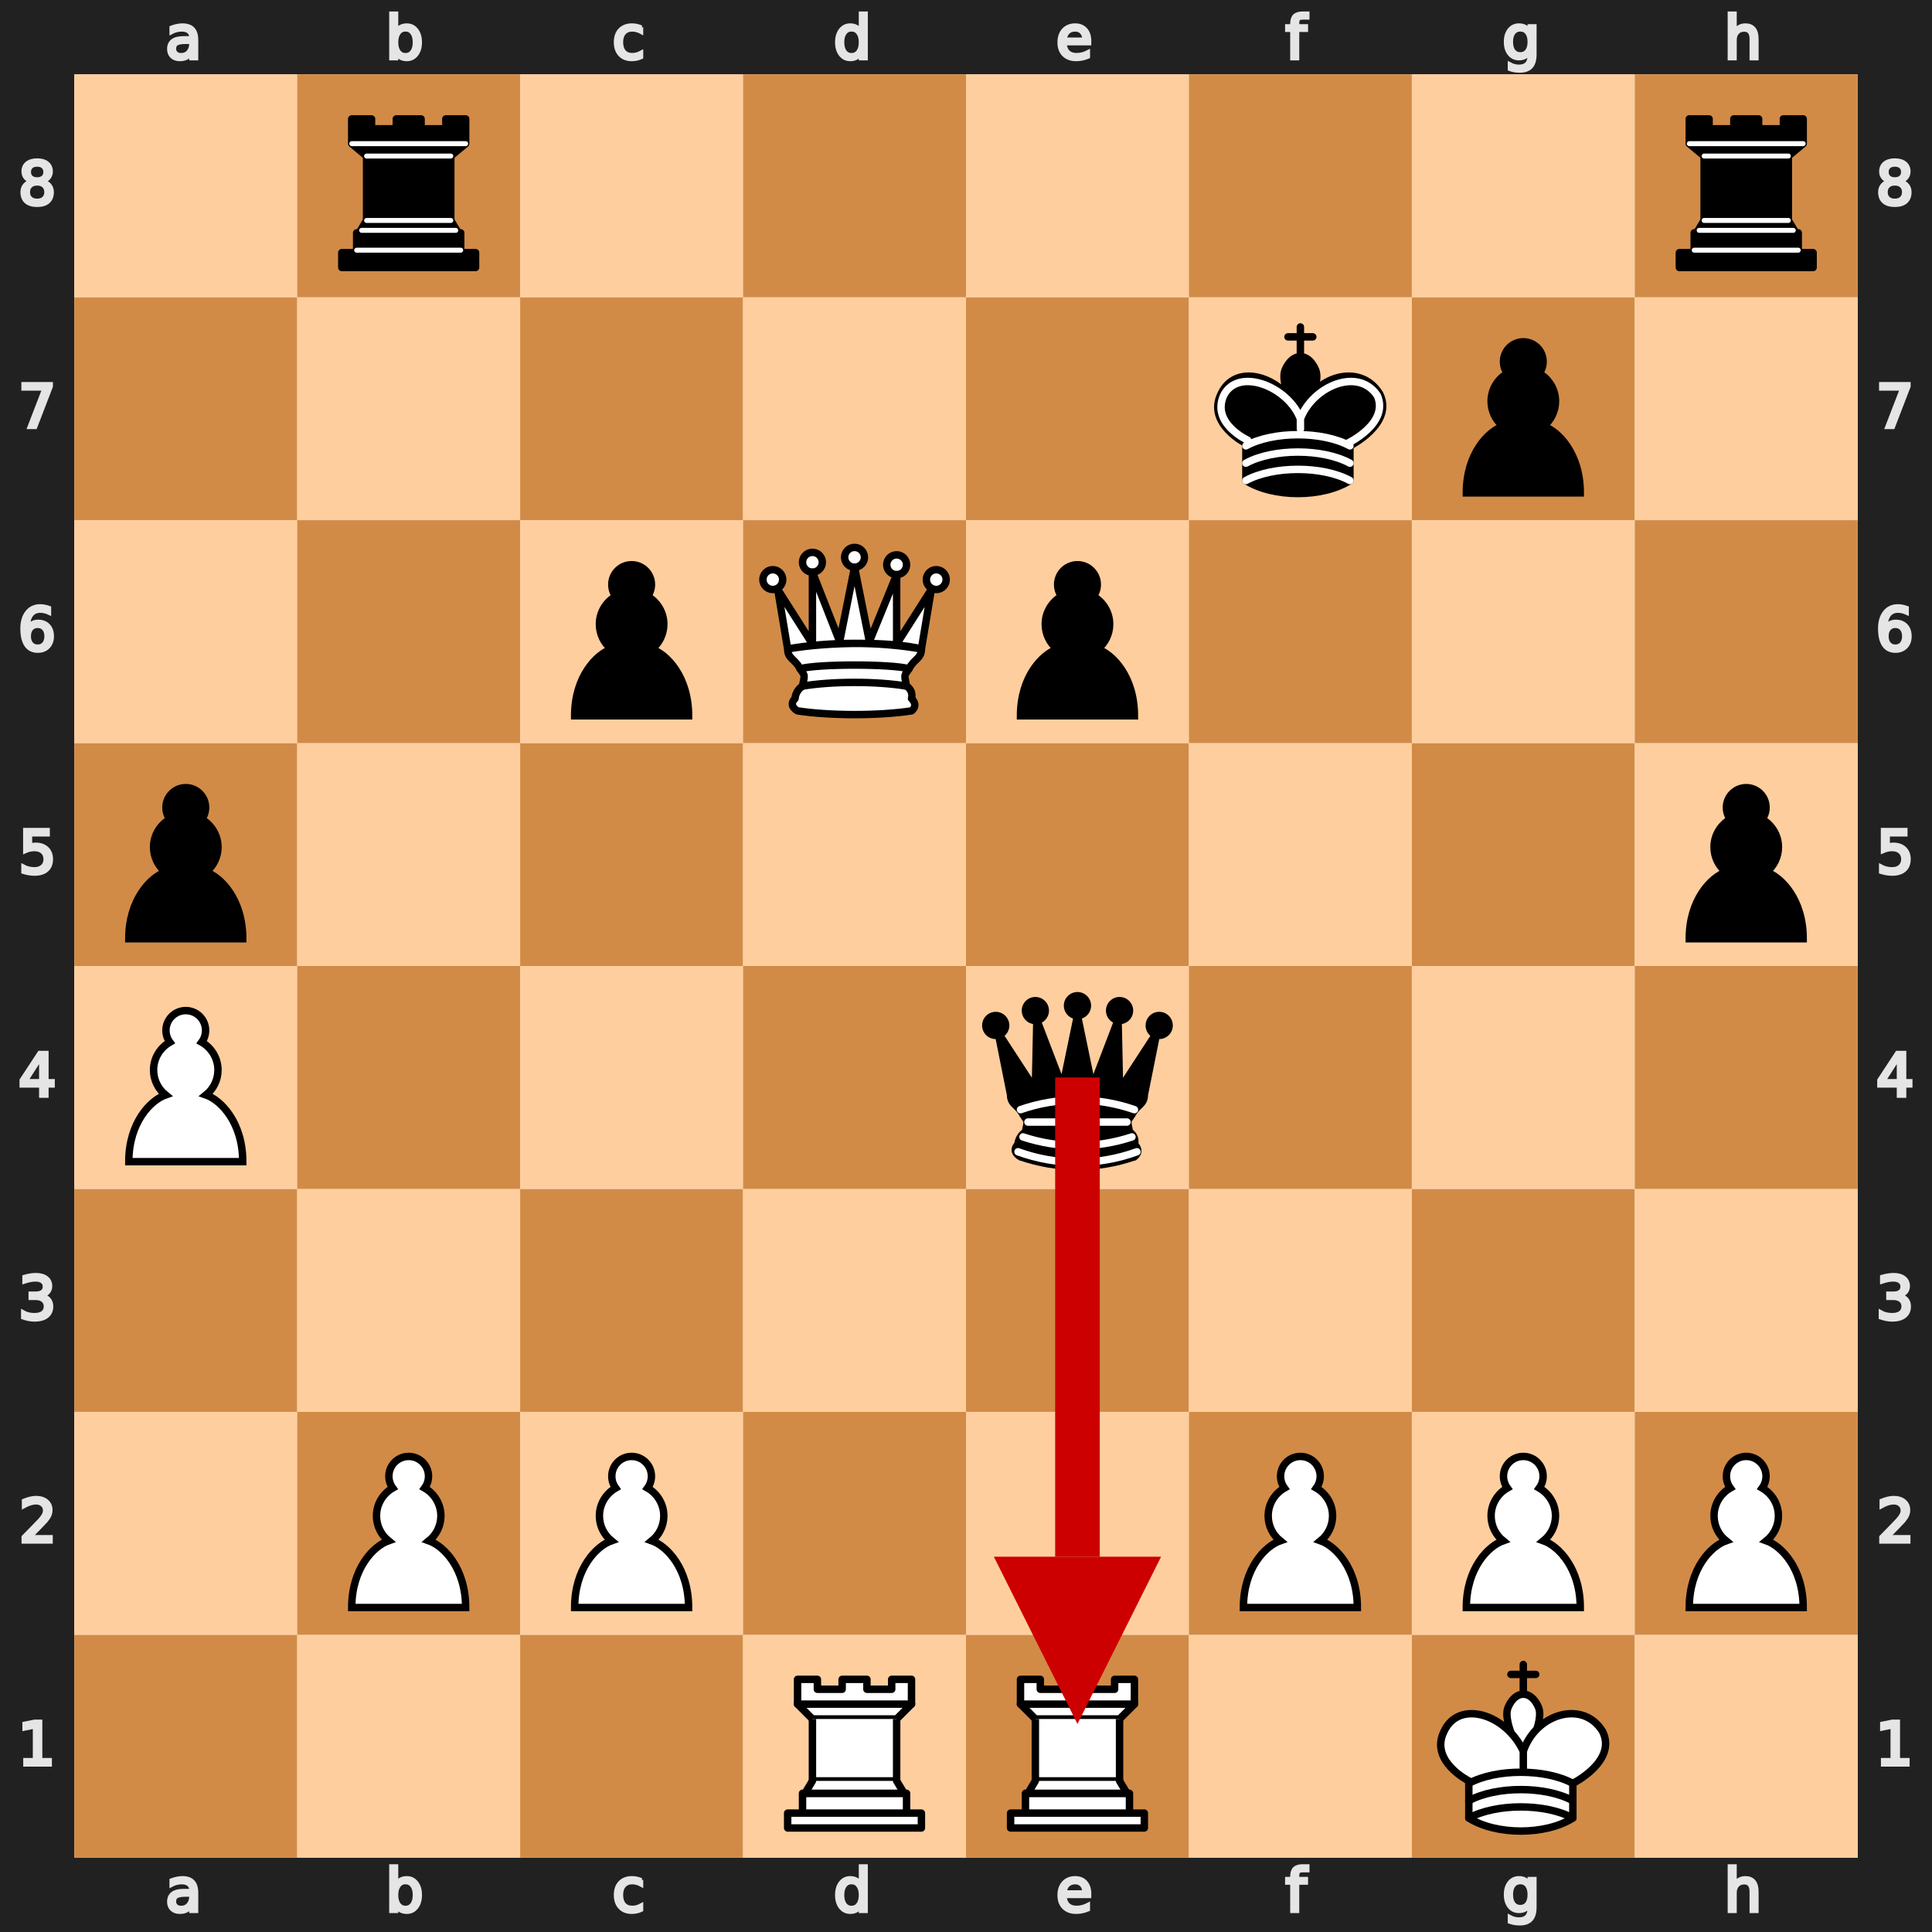
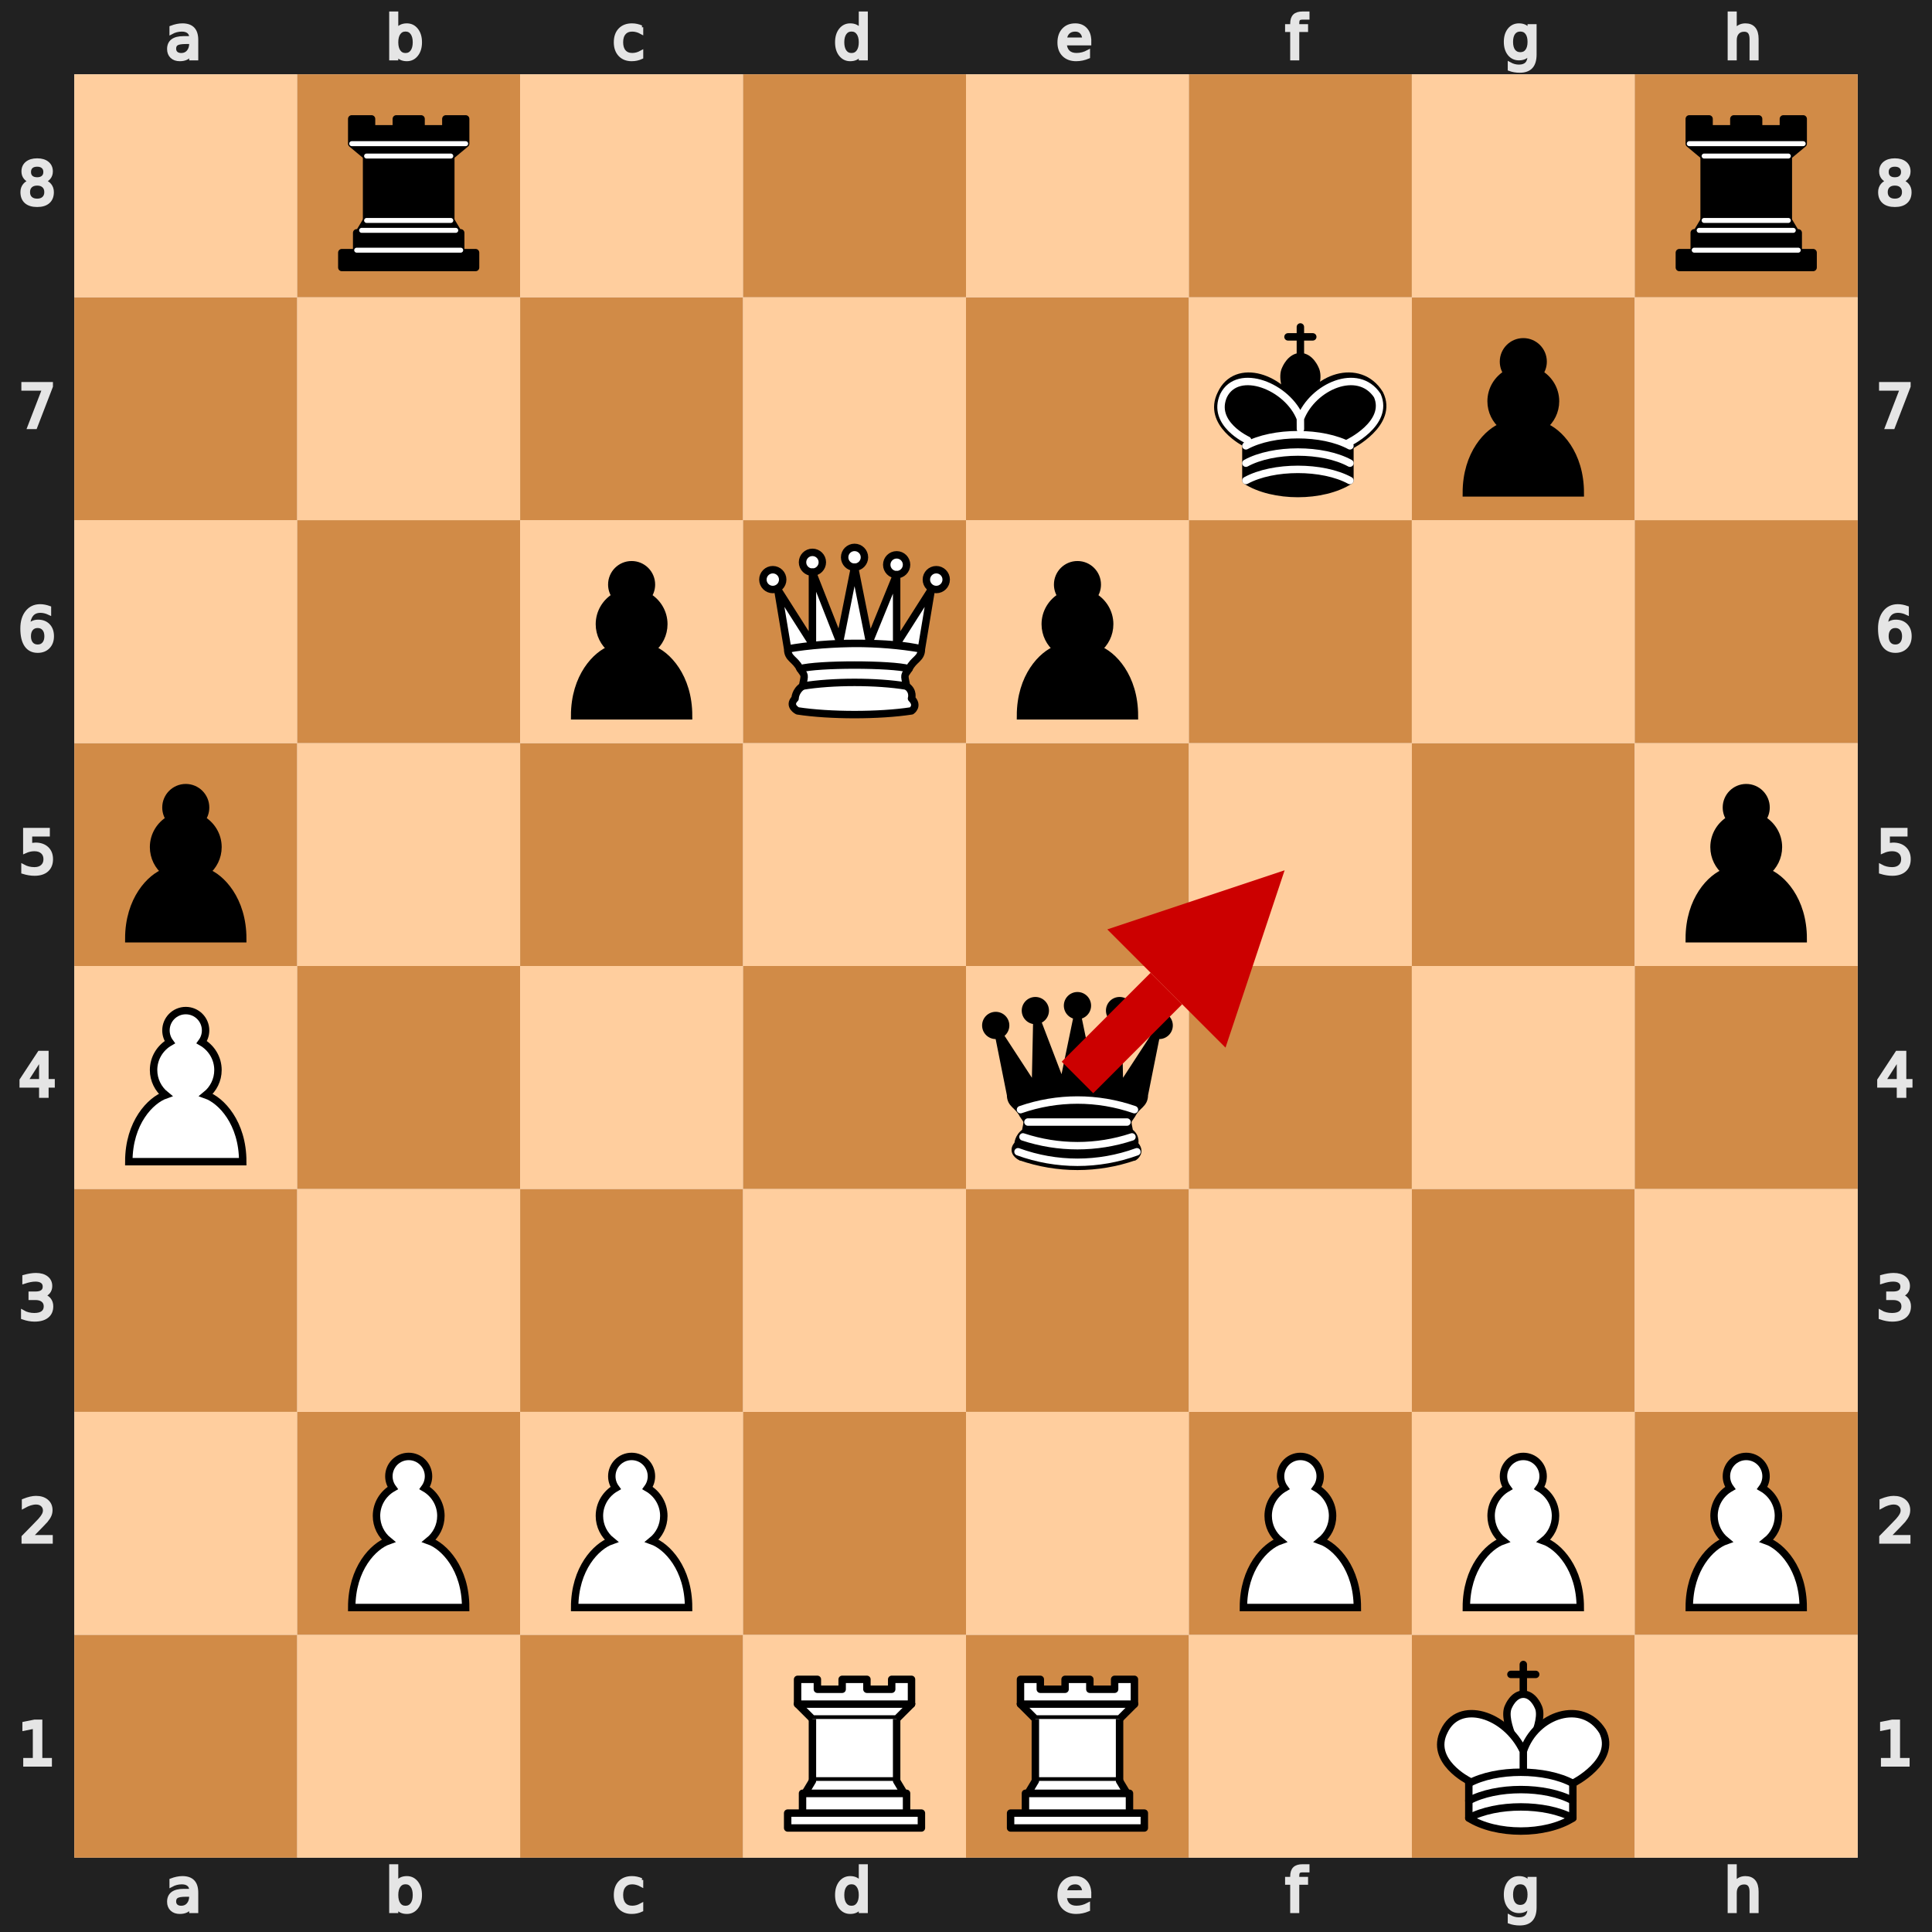
<svg xmlns="http://www.w3.org/2000/svg" xmlns:xlink="http://www.w3.org/1999/xlink" viewBox="0 0 390 390" width="520" height="520">
  <defs>
    <g id="white-pawn" class="white pawn">
      <path d="M22.5 9c-2.21 0-4 1.79-4 4 0 .89.29 1.71.78 2.38C17.33 16.5 16 18.59 16 21c0 2.03.94 3.84 2.41 5.03-3 1.06-7.41 5.55-7.41 13.47h23c0-7.92-4.41-12.41-7.41-13.47 1.47-1.19 2.41-3 2.41-5.03 0-2.41-1.33-4.5-3.28-5.62.49-.67.78-1.49.78-2.38 0-2.21-1.79-4-4-4z" fill="#fff" stroke="#000" stroke-width="1.5" stroke-linecap="round" />
    </g>
    <g id="white-rook" class="white rook" fill="#fff" fill-rule="evenodd" stroke="#000" stroke-width="1.5" stroke-linecap="round" stroke-linejoin="round">
      <path d="M9 39h27v-3H9v3zM12 36v-4h21v4H12zM11 14V9h4v2h5V9h5v2h5V9h4v5" stroke-linecap="butt" />
      <path d="M34 14l-3 3H14l-3-3" />
      <path d="M31 17v12.5H14V17" stroke-linecap="butt" stroke-linejoin="miter" />
      <path d="M31 29.5l1.5 2.5h-20l1.5-2.5" />
      <path d="M11 14h23" fill="none" stroke-linejoin="miter" />
    </g>
    <g id="white-queen" class="white queen" fill="#fff" fill-rule="evenodd" stroke="#000" stroke-width="1.5" stroke-linecap="round" stroke-linejoin="round">
      <path d="M8 12a2 2 0 1 1-4 0 2 2 0 1 1 4 0zM24.5 7.5a2 2 0 1 1-4 0 2 2 0 1 1 4 0zM41 12a2 2 0 1 1-4 0 2 2 0 1 1 4 0zM16 8.5a2 2 0 1 1-4 0 2 2 0 1 1 4 0zM33 9a2 2 0 1 1-4 0 2 2 0 1 1 4 0z" />
      <path d="M9 26c8.5-1.5 21-1.5 27 0l2-12-7 11V11l-5.5 13.5-3-15-3 15-5.5-14V25L7 14l2 12zM9 26c0 2 1.5 2 2.5 4 1 1.5 1 1 .5 3.5-1.5 1-1.5 2.5-1.5 2.5-1.5 1.5.5 2.5.5 2.5 6.5 1 16.5 1 23 0 0 0 1.5-1 0-2.5 0 0 .5-1.5-1-2.5-.5-2.5-.5-2 .5-3.5 1-2 2.5-2 2.5-4-8.5-1.5-18.5-1.5-27 0z" stroke-linecap="butt" />
      <path d="M11.5 30c3.5-1 18.5-1 22 0M12 33.5c6-1 15-1 21 0" fill="none" />
    </g>
    <g id="white-king" class="white king" fill="none" fill-rule="evenodd" stroke="#000" stroke-width="1.5" stroke-linecap="round" stroke-linejoin="round">
      <path d="M22.5 11.63V6M20 8h5" stroke-linejoin="miter" />
      <path d="M22.5 25s4.5-7.5 3-10.5c0 0-1-2.5-3-2.5s-3 2.5-3 2.5c-1.5 3 3 10.5 3 10.5" fill="#fff" stroke-linecap="butt" stroke-linejoin="miter" />
      <path d="M11.5 37c5.5 3.5 15.5 3.5 21 0v-7s9-4.5 6-10.5c-4-6.5-13.5-3.5-16 4V27v-3.5c-3.5-7.5-13-10.5-16-4-3 6 5 10 5 10V37z" fill="#fff" />
      <path d="M11.5 30c5.5-3 15.5-3 21 0m-21 3.5c5.5-3 15.5-3 21 0m-21 3.5c5.5-3 15.5-3 21 0" />
    </g>
    <g id="black-pawn" class="black pawn">
      <path d="M22.5 9c-2.21 0-4 1.79-4 4 0 .89.29 1.71.78 2.38C17.33 16.5 16 18.59 16 21c0 2.03.94 3.84 2.41 5.03-3 1.06-7.41 5.55-7.41 13.47h23c0-7.92-4.41-12.41-7.41-13.47 1.47-1.19 2.41-3 2.41-5.03 0-2.41-1.33-4.5-3.28-5.62.49-.67.78-1.49.78-2.38 0-2.21-1.79-4-4-4z" fill="#000" stroke="#000" stroke-width="1.5" stroke-linecap="round" />
    </g>
    <g id="black-rook" class="black rook" fill="#000" fill-rule="evenodd" stroke="#000" stroke-width="1.5" stroke-linecap="round" stroke-linejoin="round">
      <path d="M9 39h27v-3H9v3zM12.5 32l1.5-2.5h17l1.5 2.5h-20zM12 36v-4h21v4H12z" stroke-linecap="butt" />
      <path d="M14 29.5v-13h17v13H14z" stroke-linecap="butt" stroke-linejoin="miter" />
      <path d="M14 16.5L11 14h23l-3 2.5H14zM11 14V9h4v2h5V9h5v2h5V9h4v5H11z" stroke-linecap="butt" />
      <path d="M12 35.5h21M13 31.5h19M14 29.5h17M14 16.5h17M11 14h23" fill="none" stroke="#fff" stroke-width="1" stroke-linejoin="miter" />
    </g>
    <g id="black-queen" class="black queen" fill="#000" fill-rule="evenodd" stroke="#000" stroke-width="1.5" stroke-linecap="round" stroke-linejoin="round">
      <g fill="#000" stroke="none">
        <circle cx="6" cy="12" r="2.75" />
        <circle cx="14" cy="9" r="2.75" />
        <circle cx="22.5" cy="8" r="2.75" />
        <circle cx="31" cy="9" r="2.75" />
        <circle cx="39" cy="12" r="2.75" />
      </g>
      <path d="M9 26c8.5-1.5 21-1.5 27 0l2.5-12.5L31 25l-.3-14.1-5.2 13.6-3-14.5-3 14.5-5.2-13.6L14 25 6.5 13.5 9 26zM9 26c0 2 1.5 2 2.5 4 1 1.5 1 1 .5 3.5-1.5 1-1.5 2.5-1.5 2.5-1.5 1.5.5 2.5.5 2.5 6.5 1 16.5 1 23 0 0 0 1.5-1 0-2.5 0 0 .5-1.5-1-2.5-.5-2.5-.5-2 .5-3.5 1-2 2.5-2 2.5-4-8.5-1.5-18.5-1.5-27 0z" stroke-linecap="butt" />
      <path d="M11 38.5a35 35 1 0 0 23 0" fill="none" stroke-linecap="butt" />
      <path d="M11 29a35 35 1 0 1 23 0M12.5 31.5h20M11.5 34.5a35 35 1 0 0 22 0M10.5 37.5a35 35 1 0 0 24 0" fill="none" stroke="#fff" />
    </g>
    <g id="black-king" class="black king" fill="none" fill-rule="evenodd" stroke="#000" stroke-width="1.5" stroke-linecap="round" stroke-linejoin="round">
      <path d="M22.5 11.63V6" stroke-linejoin="miter" />
      <path d="M22.5 25s4.5-7.5 3-10.5c0 0-1-2.5-3-2.5s-3 2.5-3 2.5c-1.5 3 3 10.5 3 10.5" fill="#000" stroke-linecap="butt" stroke-linejoin="miter" />
      <path d="M11.5 37c5.5 3.5 15.5 3.5 21 0v-7s9-4.5 6-10.5c-4-6.5-13.5-3.5-16 4V27v-3.5c-3.5-7.5-13-10.5-16-4-3 6 5 10 5 10V37z" fill="#000" />
      <path d="M20 8h5" stroke-linejoin="miter" />
      <path d="M32 29.5s8.5-4 6.03-9.65C34.15 14 25 18 22.5 24.5l.01 2.1-.01-2.1C20 18 9.906 14 6.997 19.85c-2.497 5.65 4.853 9 4.853 9M11.5 30c5.5-3 15.5-3 21 0m-21 3.5c5.5-3 15.5-3 21 0m-21 3.5c5.5-3 15.5-3 21 0" stroke="#fff" />
    </g>
  </defs>
  <rect x="7.5" y="7.5" width="375" height="375" fill="none" stroke="#212121" stroke-width="15" />
  <g transform="translate(20, 1) scale(0.75, 0.75)" fill="#e5e5e5" stroke="#e5e5e5">
    <path d="M23.328 10.016q-1.742 0-2.414.398-.672.398-.672 1.36 0 .765.5 1.218.508.445 1.375.445 1.196 0 1.914-.843.727-.852.727-2.258v-.32zm2.867-.594v4.992h-1.437v-1.328q-.492.797-1.227 1.18-.734.375-1.797.375-1.343 0-2.14-.75-.79-.758-.79-2.024 0-1.476.985-2.226.992-.75 2.953-.75h2.016V8.75q0-.992-.656-1.531-.649-.547-1.829-.547-.75 0-1.46.18-.711.18-1.368.539V6.062q.79-.304 1.532-.453.742-.156 1.445-.156 1.898 0 2.836.984.937.985.937 2.985z" />
  </g>
  <g transform="translate(20, 375) scale(0.75, 0.75)" fill="#e5e5e5" stroke="#e5e5e5">
    <path d="M23.328 10.016q-1.742 0-2.414.398-.672.398-.672 1.36 0 .765.5 1.218.508.445 1.375.445 1.196 0 1.914-.843.727-.852.727-2.258v-.32zm2.867-.594v4.992h-1.437v-1.328q-.492.797-1.227 1.18-.734.375-1.797.375-1.343 0-2.14-.75-.79-.758-.79-2.024 0-1.476.985-2.226.992-.75 2.953-.75h2.016V8.75q0-.992-.656-1.531-.649-.547-1.829-.547-.75 0-1.46.18-.711.18-1.368.539V6.062q.79-.304 1.532-.453.742-.156 1.445-.156 1.898 0 2.836.984.937.985.937 2.985z" />
  </g>
  <g transform="translate(65, 1) scale(0.75, 0.75)" fill="#e5e5e5" stroke="#e5e5e5">
    <path d="M24.922 10.047q0-1.586-.656-2.485-.649-.906-1.79-.906-1.14 0-1.796.906-.649.899-.649 2.485 0 1.586.649 2.492.656.898 1.797.898 1.14 0 1.789-.898.656-.906.656-2.492zm-4.89-3.055q.452-.781 1.14-1.156.695-.383 1.656-.383 1.594 0 2.586 1.266 1 1.265 1 3.328 0 2.062-1 3.328-.992 1.266-2.586 1.266-.96 0-1.656-.375-.688-.383-1.14-1.164v1.312h-1.446V2.258h1.445z" />
  </g>
  <g transform="translate(65, 375) scale(0.75, 0.75)" fill="#e5e5e5" stroke="#e5e5e5">
    <path d="M24.922 10.047q0-1.586-.656-2.485-.649-.906-1.79-.906-1.14 0-1.796.906-.649.899-.649 2.485 0 1.586.649 2.492.656.898 1.797.898 1.14 0 1.789-.898.656-.906.656-2.492zm-4.89-3.055q.452-.781 1.14-1.156.695-.383 1.656-.383 1.594 0 2.586 1.266 1 1.265 1 3.328 0 2.062-1 3.328-.992 1.266-2.586 1.266-.96 0-1.656-.375-.688-.383-1.14-1.164v1.312h-1.446V2.258h1.445z" />
  </g>
  <g transform="translate(110, 1) scale(0.75, 0.75)" fill="#e5e5e5" stroke="#e5e5e5">
    <path d="M25.96 6v1.344q-.608-.336-1.226-.5-.609-.172-1.234-.172-1.398 0-2.172.89-.773.883-.773 2.485 0 1.601.773 2.492.774.883 2.172.883.625 0 1.234-.164.618-.172 1.227-.508v1.328q-.602.281-1.25.422-.64.14-1.367.14-1.977 0-3.14-1.242-1.165-1.242-1.165-3.351 0-2.14 1.172-3.367 1.18-1.227 3.227-1.227.664 0 1.296.14.633.134 1.227.407z" />
  </g>
  <g transform="translate(110, 375) scale(0.75, 0.75)" fill="#e5e5e5" stroke="#e5e5e5">
    <path d="M25.96 6v1.344q-.608-.336-1.226-.5-.609-.172-1.234-.172-1.398 0-2.172.89-.773.883-.773 2.485 0 1.601.773 2.492.774.883 2.172.883.625 0 1.234-.164.618-.172 1.227-.508v1.328q-.602.281-1.25.422-.64.14-1.367.14-1.977 0-3.14-1.242-1.165-1.242-1.165-3.351 0-2.14 1.172-3.367 1.18-1.227 3.227-1.227.664 0 1.296.14.633.134 1.227.407z" />
  </g>
  <g transform="translate(155, 1) scale(0.75, 0.75)" fill="#e5e5e5" stroke="#e5e5e5">
    <path d="M24.973 6.992V2.258h1.437v12.156h-1.437v-1.312q-.453.78-1.149 1.164-.687.375-1.656.375-1.586 0-2.586-1.266-.992-1.266-.992-3.328 0-2.063.992-3.328 1-1.266 2.586-1.266.969 0 1.656.383.696.375 1.149 1.156zm-4.899 3.055q0 1.586.649 2.492.656.898 1.797.898 1.14 0 1.796-.898.657-.906.657-2.492 0-1.586-.657-2.485-.656-.906-1.796-.906-1.141 0-1.797.906-.649.899-.649 2.485z" />
  </g>
  <g transform="translate(155, 375) scale(0.75, 0.75)" fill="#e5e5e5" stroke="#e5e5e5">
    <path d="M24.973 6.992V2.258h1.437v12.156h-1.437v-1.312q-.453.78-1.149 1.164-.687.375-1.656.375-1.586 0-2.586-1.266-.992-1.266-.992-3.328 0-2.063.992-3.328 1-1.266 2.586-1.266.969 0 1.656.383.696.375 1.149 1.156zm-4.899 3.055q0 1.586.649 2.492.656.898 1.797.898 1.14 0 1.796-.898.657-.906.657-2.492 0-1.586-.657-2.485-.656-.906-1.796-.906-1.141 0-1.797.906-.649.899-.649 2.485z" />
  </g>
  <g transform="translate(200, 1) scale(0.75, 0.75)" fill="#e5e5e5" stroke="#e5e5e5">
    <path d="M26.555 9.68v.703h-6.61q.094 1.484.89 2.265.806.774 2.235.774.828 0 1.602-.203.781-.203 1.547-.61v1.36q-.774.328-1.586.5-.813.172-1.649.172-2.093 0-3.32-1.22-1.219-1.218-1.219-3.296 0-2.148 1.157-3.406 1.164-1.266 3.132-1.266 1.766 0 2.79 1.14 1.03 1.134 1.03 3.087zm-1.438-.422q-.015-1.18-.664-1.883-.64-.703-1.703-.703-1.203 0-1.93.68-.718.68-.828 1.914z" />
  </g>
  <g transform="translate(200, 375) scale(0.75, 0.75)" fill="#e5e5e5" stroke="#e5e5e5">
    <path d="M26.555 9.68v.703h-6.61q.094 1.484.89 2.265.806.774 2.235.774.828 0 1.602-.203.781-.203 1.547-.61v1.36q-.774.328-1.586.5-.813.172-1.649.172-2.093 0-3.32-1.22-1.219-1.218-1.219-3.296 0-2.148 1.157-3.406 1.164-1.266 3.132-1.266 1.766 0 2.79 1.14 1.03 1.134 1.03 3.087zm-1.438-.422q-.015-1.18-.664-1.883-.64-.703-1.703-.703-1.203 0-1.93.68-.718.68-.828 1.914z" />
  </g>
  <g transform="translate(245, 1) scale(0.75, 0.75)" fill="#e5e5e5" stroke="#e5e5e5">
    <path d="M25.285 2.258v1.195H23.91q-.773 0-1.078.313-.297.312-.297 1.125v.773h2.367v1.117h-2.367v7.633H21.09V6.781h-1.375V5.664h1.375v-.61q0-1.46.68-2.124.68-.672 2.156-.672z" />
  </g>
  <g transform="translate(245, 375) scale(0.75, 0.75)" fill="#e5e5e5" stroke="#e5e5e5">
    <path d="M25.285 2.258v1.195H23.91q-.773 0-1.078.313-.297.312-.297 1.125v.773h2.367v1.117h-2.367v7.633H21.09V6.781h-1.375V5.664h1.375v-.61q0-1.46.68-2.124.68-.672 2.156-.672z" />
  </g>
  <g transform="translate(290, 1) scale(0.75, 0.75)" fill="#e5e5e5" stroke="#e5e5e5">
    <path d="M24.973 9.937q0-1.562-.649-2.421-.64-.86-1.804-.86-1.157 0-1.805.86-.64.859-.64 2.421 0 1.555.64 2.415.648.859 1.805.859 1.164 0 1.804-.86.649-.859.649-2.414zm1.437 3.391q0 2.234-.992 3.32-.992 1.094-3.04 1.094-.757 0-1.429-.117-.672-.11-1.304-.344v-1.398q.632.344 1.25.508.617.164 1.257.164 1.414 0 2.118-.743.703-.734.703-2.226v-.711q-.446.773-1.141 1.156-.695.383-1.664.383-1.61 0-2.594-1.227-.984-1.226-.984-3.25 0-2.03.984-3.257.985-1.227 2.594-1.227.969 0 1.664.383t1.14 1.156V5.664h1.438z" />
  </g>
  <g transform="translate(290, 375) scale(0.75, 0.75)" fill="#e5e5e5" stroke="#e5e5e5">
    <path d="M24.973 9.937q0-1.562-.649-2.421-.64-.86-1.804-.86-1.157 0-1.805.86-.64.859-.64 2.421 0 1.555.64 2.415.648.859 1.805.859 1.164 0 1.804-.86.649-.859.649-2.414zm1.437 3.391q0 2.234-.992 3.32-.992 1.094-3.04 1.094-.757 0-1.429-.117-.672-.11-1.304-.344v-1.398q.632.344 1.25.508.617.164 1.257.164 1.414 0 2.118-.743.703-.734.703-2.226v-.711q-.446.773-1.141 1.156-.695.383-1.664.383-1.61 0-2.594-1.227-.984-1.226-.984-3.25 0-2.03.984-3.257.985-1.227 2.594-1.227.969 0 1.664.383t1.14 1.156V5.664h1.438z" />
  </g>
  <g transform="translate(335, 1) scale(0.75, 0.75)" fill="#e5e5e5" stroke="#e5e5e5">
    <path d="M26.164 9.133v5.281h-1.437V9.18q0-1.243-.485-1.86-.484-.617-1.453-.617-1.164 0-1.836.742-.672.742-.672 2.024v4.945h-1.445V2.258h1.445v4.765q.516-.789 1.211-1.18.703-.39 1.617-.39 1.508 0 2.282.938.773.93.773 2.742z" />
  </g>
  <g transform="translate(335, 375) scale(0.75, 0.75)" fill="#e5e5e5" stroke="#e5e5e5">
    <path d="M26.164 9.133v5.281h-1.437V9.18q0-1.243-.485-1.86-.484-.617-1.453-.617-1.164 0-1.836.742-.672.742-.672 2.024v4.945h-1.445V2.258h1.445v4.765q.516-.789 1.211-1.18.703-.39 1.617-.39 1.508 0 2.282.938.773.93.773 2.742z" />
  </g>
  <g transform="translate(0, 335) scale(0.75, 0.75)" fill="#e5e5e5" stroke="#e5e5e5">
    <path d="M6.754 26.996h2.578v-8.898l-2.805.562v-1.437l2.79-.563h1.578v10.336h2.578v1.328h-6.72z" />
  </g>
  <g transform="translate(375, 335) scale(0.75, 0.75)" fill="#e5e5e5" stroke="#e5e5e5">
    <path d="M6.754 26.996h2.578v-8.898l-2.805.562v-1.437l2.79-.563h1.578v10.336h2.578v1.328h-6.72z" />
  </g>
  <g transform="translate(0, 290) scale(0.75, 0.75)" fill="#e5e5e5" stroke="#e5e5e5">
    <path d="M8.195 26.996h5.508v1.328H6.297v-1.328q.898-.93 2.445-2.492 1.555-1.57 1.953-2.024.758-.851 1.055-1.437.305-.594.305-1.164 0-.93-.657-1.516-.648-.586-1.695-.586-.742 0-1.57.258-.82.258-1.758.781v-1.593q.953-.383 1.781-.578.828-.196 1.516-.196 1.812 0 2.89.906 1.079.907 1.079 2.422 0 .72-.274 1.368-.265.64-.976 1.515-.196.227-1.243 1.313-1.046 1.078-2.953 3.023z" />
  </g>
  <g transform="translate(375, 290) scale(0.75, 0.75)" fill="#e5e5e5" stroke="#e5e5e5">
    <path d="M8.195 26.996h5.508v1.328H6.297v-1.328q.898-.93 2.445-2.492 1.555-1.57 1.953-2.024.758-.851 1.055-1.437.305-.594.305-1.164 0-.93-.657-1.516-.648-.586-1.695-.586-.742 0-1.57.258-.82.258-1.758.781v-1.593q.953-.383 1.781-.578.828-.196 1.516-.196 1.812 0 2.89.906 1.079.907 1.079 2.422 0 .72-.274 1.368-.265.64-.976 1.515-.196.227-1.243 1.313-1.046 1.078-2.953 3.023z" />
  </g>
  <g transform="translate(0, 245) scale(0.75, 0.75)" fill="#e5e5e5" stroke="#e5e5e5">
    <path d="M11.434 22.035q1.132.242 1.765 1.008.64.766.64 1.89 0 1.727-1.187 2.672-1.187.946-3.375.946-.734 0-1.515-.149-.774-.14-1.602-.43V26.45q.656.383 1.438.578.78.196 1.632.196 1.485 0 2.258-.586.782-.586.782-1.703 0-1.032-.727-1.61-.719-.586-2.008-.586h-1.36v-1.297h1.423q1.164 0 1.78-.46.618-.47.618-1.344 0-.899-.64-1.375-.633-.485-1.82-.485-.65 0-1.391.141-.743.14-1.633.437V16.95q.898-.25 1.68-.375.788-.125 1.484-.125 1.797 0 2.844.82 1.046.813 1.046 2.204 0 .968-.554 1.64-.555.664-1.578.922z" />
  </g>
  <g transform="translate(375, 245) scale(0.75, 0.75)" fill="#e5e5e5" stroke="#e5e5e5">
    <path d="M11.434 22.035q1.132.242 1.765 1.008.64.766.64 1.89 0 1.727-1.187 2.672-1.187.946-3.375.946-.734 0-1.515-.149-.774-.14-1.602-.43V26.45q.656.383 1.438.578.78.196 1.632.196 1.485 0 2.258-.586.782-.586.782-1.703 0-1.032-.727-1.61-.719-.586-2.008-.586h-1.36v-1.297h1.423q1.164 0 1.78-.46.618-.47.618-1.344 0-.899-.64-1.375-.633-.485-1.82-.485-.65 0-1.391.141-.743.14-1.633.437V16.95q.898-.25 1.68-.375.788-.125 1.484-.125 1.797 0 2.844.82 1.046.813 1.046 2.204 0 .968-.554 1.64-.555.664-1.578.922z" />
  </g>
  <g transform="translate(0, 200) scale(0.75, 0.75)" fill="#e5e5e5" stroke="#e5e5e5">
    <path d="M11.016 18.035L7.03 24.262h3.985zm-.414-1.375h1.984v7.602h1.664v1.312h-1.664v2.75h-1.57v-2.75H5.75v-1.523z" />
  </g>
  <g transform="translate(375, 200) scale(0.75, 0.75)" fill="#e5e5e5" stroke="#e5e5e5">
    <path d="M11.016 18.035L7.03 24.262h3.985zm-.414-1.375h1.984v7.602h1.664v1.312h-1.664v2.75h-1.57v-2.75H5.75v-1.523z" />
  </g>
  <g transform="translate(0, 155) scale(0.75, 0.75)" fill="#e5e5e5" stroke="#e5e5e5">
    <path d="M6.719 16.66h6.195v1.328h-4.75v2.86q.344-.118.688-.172.343-.063.687-.063 1.953 0 3.094 1.07 1.14 1.07 1.14 2.899 0 1.883-1.171 2.93-1.172 1.039-3.305 1.039-.735 0-1.5-.125-.758-.125-1.57-.375v-1.586q.703.383 1.453.57.75.188 1.586.188 1.351 0 2.14-.711.79-.711.79-1.93 0-1.219-.79-1.93-.789-.71-2.14-.71-.633 0-1.266.14-.625.14-1.281.438z" />
  </g>
  <g transform="translate(375, 155) scale(0.75, 0.75)" fill="#e5e5e5" stroke="#e5e5e5">
    <path d="M6.719 16.66h6.195v1.328h-4.75v2.86q.344-.118.688-.172.343-.063.687-.063 1.953 0 3.094 1.07 1.14 1.07 1.14 2.899 0 1.883-1.171 2.93-1.172 1.039-3.305 1.039-.735 0-1.5-.125-.758-.125-1.57-.375v-1.586q.703.383 1.453.57.75.188 1.586.188 1.351 0 2.14-.711.79-.711.79-1.93 0-1.219-.79-1.93-.789-.71-2.14-.71-.633 0-1.266.14-.625.14-1.281.438z" />
  </g>
  <g transform="translate(0, 110) scale(0.75, 0.75)" fill="#e5e5e5" stroke="#e5e5e5">
    <path d="M10.137 21.863q-1.063 0-1.688.727-.617.726-.617 1.992 0 1.258.617 1.992.625.727 1.688.727 1.062 0 1.68-.727.624-.734.624-1.992 0-1.266-.625-1.992-.617-.727-1.68-.727zm3.133-4.945v1.437q-.594-.28-1.204-.43-.601-.148-1.195-.148-1.562 0-2.39 1.055-.82 1.055-.938 3.188.46-.68 1.156-1.04.696-.367 1.531-.367 1.758 0 2.774 1.07 1.023 1.063 1.023 2.899 0 1.797-1.062 2.883-1.063 1.086-2.828 1.086-2.024 0-3.094-1.547-1.07-1.555-1.07-4.5 0-2.766 1.312-4.406 1.313-1.649 3.524-1.649.593 0 1.195.117.61.118 1.266.352z" />
  </g>
  <g transform="translate(375, 110) scale(0.75, 0.75)" fill="#e5e5e5" stroke="#e5e5e5">
    <path d="M10.137 21.863q-1.063 0-1.688.727-.617.726-.617 1.992 0 1.258.617 1.992.625.727 1.688.727 1.062 0 1.68-.727.624-.734.624-1.992 0-1.266-.625-1.992-.617-.727-1.68-.727zm3.133-4.945v1.437q-.594-.28-1.204-.43-.601-.148-1.195-.148-1.562 0-2.39 1.055-.82 1.055-.938 3.188.46-.68 1.156-1.04.696-.367 1.531-.367 1.758 0 2.774 1.07 1.023 1.063 1.023 2.899 0 1.797-1.062 2.883-1.063 1.086-2.828 1.086-2.024 0-3.094-1.547-1.07-1.555-1.07-4.5 0-2.766 1.312-4.406 1.313-1.649 3.524-1.649.593 0 1.195.117.61.118 1.266.352z" />
  </g>
  <g transform="translate(0, 65) scale(0.75, 0.75)" fill="#e5e5e5" stroke="#e5e5e5">
    <path d="M6.25 16.66h7.5v.672L9.516 28.324H7.867l3.985-10.336H6.25z" />
  </g>
  <g transform="translate(375, 65) scale(0.75, 0.75)" fill="#e5e5e5" stroke="#e5e5e5">
    <path d="M6.25 16.66h7.5v.672L9.516 28.324H7.867l3.985-10.336H6.25z" />
  </g>
  <g transform="translate(0, 20) scale(0.75, 0.75)" fill="#e5e5e5" stroke="#e5e5e5">
    <path d="M10 22.785q-1.125 0-1.773.602-.641.601-.641 1.656t.64 1.656q.649.602 1.774.602t1.773-.602q.649-.61.649-1.656 0-1.055-.649-1.656-.64-.602-1.773-.602zm-1.578-.672q-1.016-.25-1.586-.945-.563-.695-.563-1.695 0-1.399.993-2.211 1-.813 2.734-.813 1.742 0 2.734.813.993.812.993 2.21 0 1-.57 1.696-.563.695-1.571.945 1.14.266 1.773 1.04.641.773.641 1.89 0 1.695-1.04 2.602-1.03.906-2.96.906t-2.969-.906Q6 26.738 6 25.043q0-1.117.64-1.89.641-.774 1.782-1.04zm-.578-2.492q0 .906.562 1.414.57.508 1.594.508 1.016 0 1.586-.508.578-.508.578-1.414 0-.906-.578-1.414-.57-.508-1.586-.508-1.023 0-1.594.508-.562.508-.562 1.414z" />
  </g>
  <g transform="translate(375, 20) scale(0.75, 0.75)" fill="#e5e5e5" stroke="#e5e5e5">
    <path d="M10 22.785q-1.125 0-1.773.602-.641.601-.641 1.656t.64 1.656q.649.602 1.774.602t1.773-.602q.649-.61.649-1.656 0-1.055-.649-1.656-.64-.602-1.773-.602zm-1.578-.672q-1.016-.25-1.586-.945-.563-.695-.563-1.695 0-1.399.993-2.211 1-.813 2.734-.813 1.742 0 2.734.813.993.812.993 2.21 0 1-.57 1.696-.563.695-1.571.945 1.14.266 1.773 1.04.641.773.641 1.89 0 1.695-1.04 2.602-1.03.906-2.96.906t-2.969-.906Q6 26.738 6 25.043q0-1.117.64-1.89.641-.774 1.782-1.04zm-.578-2.492q0 .906.562 1.414.57.508 1.594.508 1.016 0 1.586-.508.578-.508.578-1.414 0-.906-.578-1.414-.57-.508-1.586-.508-1.023 0-1.594.508-.562.508-.562 1.414z" />
  </g>
  <rect x="15" y="330" width="45" height="45" class="square dark a1" stroke="none" fill="#d18b47" />
  <rect x="60" y="330" width="45" height="45" class="square light b1" stroke="none" fill="#ffce9e" />
  <rect x="105" y="330" width="45" height="45" class="square dark c1" stroke="none" fill="#d18b47" />
  <rect x="150" y="330" width="45" height="45" class="square light d1" stroke="none" fill="#ffce9e" />
  <rect x="195" y="330" width="45" height="45" class="square dark e1" stroke="none" fill="#d18b47" />
  <rect x="240" y="330" width="45" height="45" class="square light f1" stroke="none" fill="#ffce9e" />
  <rect x="285" y="330" width="45" height="45" class="square dark g1" stroke="none" fill="#d18b47" />
  <rect x="330" y="330" width="45" height="45" class="square light h1" stroke="none" fill="#ffce9e" />
  <rect x="15" y="285" width="45" height="45" class="square light a2" stroke="none" fill="#ffce9e" />
  <rect x="60" y="285" width="45" height="45" class="square dark b2" stroke="none" fill="#d18b47" />
  <rect x="105" y="285" width="45" height="45" class="square light c2" stroke="none" fill="#ffce9e" />
  <rect x="150" y="285" width="45" height="45" class="square dark d2" stroke="none" fill="#d18b47" />
  <rect x="195" y="285" width="45" height="45" class="square light e2" stroke="none" fill="#ffce9e" />
  <rect x="240" y="285" width="45" height="45" class="square dark f2" stroke="none" fill="#d18b47" />
  <rect x="285" y="285" width="45" height="45" class="square light g2" stroke="none" fill="#ffce9e" />
  <rect x="330" y="285" width="45" height="45" class="square dark h2" stroke="none" fill="#d18b47" />
  <rect x="15" y="240" width="45" height="45" class="square dark a3" stroke="none" fill="#d18b47" />
  <rect x="60" y="240" width="45" height="45" class="square light b3" stroke="none" fill="#ffce9e" />
  <rect x="105" y="240" width="45" height="45" class="square dark c3" stroke="none" fill="#d18b47" />
  <rect x="150" y="240" width="45" height="45" class="square light d3" stroke="none" fill="#ffce9e" />
  <rect x="195" y="240" width="45" height="45" class="square dark e3" stroke="none" fill="#d18b47" />
  <rect x="240" y="240" width="45" height="45" class="square light f3" stroke="none" fill="#ffce9e" />
  <rect x="285" y="240" width="45" height="45" class="square dark g3" stroke="none" fill="#d18b47" />
  <rect x="330" y="240" width="45" height="45" class="square light h3" stroke="none" fill="#ffce9e" />
  <rect x="15" y="195" width="45" height="45" class="square light a4" stroke="none" fill="#ffce9e" />
  <rect x="60" y="195" width="45" height="45" class="square dark b4" stroke="none" fill="#d18b47" />
  <rect x="105" y="195" width="45" height="45" class="square light c4" stroke="none" fill="#ffce9e" />
  <rect x="150" y="195" width="45" height="45" class="square dark d4" stroke="none" fill="#d18b47" />
  <rect x="195" y="195" width="45" height="45" class="square light e4" stroke="none" fill="#ffce9e" />
  <rect x="240" y="195" width="45" height="45" class="square dark f4" stroke="none" fill="#d18b47" />
  <rect x="285" y="195" width="45" height="45" class="square light g4" stroke="none" fill="#ffce9e" />
  <rect x="330" y="195" width="45" height="45" class="square dark h4" stroke="none" fill="#d18b47" />
  <rect x="15" y="150" width="45" height="45" class="square dark a5" stroke="none" fill="#d18b47" />
  <rect x="60" y="150" width="45" height="45" class="square light b5" stroke="none" fill="#ffce9e" />
  <rect x="105" y="150" width="45" height="45" class="square dark c5" stroke="none" fill="#d18b47" />
  <rect x="150" y="150" width="45" height="45" class="square light d5" stroke="none" fill="#ffce9e" />
  <rect x="195" y="150" width="45" height="45" class="square dark e5" stroke="none" fill="#d18b47" />
  <rect x="240" y="150" width="45" height="45" class="square light f5" stroke="none" fill="#ffce9e" />
  <rect x="285" y="150" width="45" height="45" class="square dark g5" stroke="none" fill="#d18b47" />
  <rect x="330" y="150" width="45" height="45" class="square light h5" stroke="none" fill="#ffce9e" />
  <rect x="15" y="105" width="45" height="45" class="square light a6" stroke="none" fill="#ffce9e" />
  <rect x="60" y="105" width="45" height="45" class="square dark b6" stroke="none" fill="#d18b47" />
  <rect x="105" y="105" width="45" height="45" class="square light c6" stroke="none" fill="#ffce9e" />
  <rect x="150" y="105" width="45" height="45" class="square dark d6" stroke="none" fill="#d18b47" />
  <rect x="195" y="105" width="45" height="45" class="square light e6" stroke="none" fill="#ffce9e" />
  <rect x="240" y="105" width="45" height="45" class="square dark f6" stroke="none" fill="#d18b47" />
  <rect x="285" y="105" width="45" height="45" class="square light g6" stroke="none" fill="#ffce9e" />
  <rect x="330" y="105" width="45" height="45" class="square dark h6" stroke="none" fill="#d18b47" />
  <rect x="15" y="60" width="45" height="45" class="square dark a7" stroke="none" fill="#d18b47" />
  <rect x="60" y="60" width="45" height="45" class="square light b7" stroke="none" fill="#ffce9e" />
  <rect x="105" y="60" width="45" height="45" class="square dark c7" stroke="none" fill="#d18b47" />
  <rect x="150" y="60" width="45" height="45" class="square light d7" stroke="none" fill="#ffce9e" />
  <rect x="195" y="60" width="45" height="45" class="square dark e7" stroke="none" fill="#d18b47" />
  <rect x="240" y="60" width="45" height="45" class="square light f7" stroke="none" fill="#ffce9e" />
  <rect x="285" y="60" width="45" height="45" class="square dark g7" stroke="none" fill="#d18b47" />
  <rect x="330" y="60" width="45" height="45" class="square light h7" stroke="none" fill="#ffce9e" />
  <rect x="15" y="15" width="45" height="45" class="square light a8" stroke="none" fill="#ffce9e" />
  <rect x="60" y="15" width="45" height="45" class="square dark b8" stroke="none" fill="#d18b47" />
  <rect x="105" y="15" width="45" height="45" class="square light c8" stroke="none" fill="#ffce9e" />
  <rect x="150" y="15" width="45" height="45" class="square dark d8" stroke="none" fill="#d18b47" />
  <rect x="195" y="15" width="45" height="45" class="square light e8" stroke="none" fill="#ffce9e" />
  <rect x="240" y="15" width="45" height="45" class="square dark f8" stroke="none" fill="#d18b47" />
  <rect x="285" y="15" width="45" height="45" class="square light g8" stroke="none" fill="#ffce9e" />
  <rect x="330" y="15" width="45" height="45" class="square dark h8" stroke="none" fill="#d18b47" />
  <use href="#white-rook" xlink:href="#white-rook" transform="translate(150, 330)" />
  <use href="#white-rook" xlink:href="#white-rook" transform="translate(195, 330)" />
  <use href="#white-king" xlink:href="#white-king" transform="translate(285, 330)" />
  <use href="#white-pawn" xlink:href="#white-pawn" transform="translate(60, 285)" />
  <use href="#white-pawn" xlink:href="#white-pawn" transform="translate(105, 285)" />
  <use href="#white-pawn" xlink:href="#white-pawn" transform="translate(240, 285)" />
  <use href="#white-pawn" xlink:href="#white-pawn" transform="translate(285, 285)" />
  <use href="#white-pawn" xlink:href="#white-pawn" transform="translate(330, 285)" />
  <use href="#white-pawn" xlink:href="#white-pawn" transform="translate(15, 195)" />
  <use href="#black-queen" xlink:href="#black-queen" transform="translate(195, 195)" />
  <use href="#black-pawn" xlink:href="#black-pawn" transform="translate(15, 150)" />
  <use href="#black-pawn" xlink:href="#black-pawn" transform="translate(330, 150)" />
  <use href="#black-pawn" xlink:href="#black-pawn" transform="translate(105, 105)" />
  <use href="#white-queen" xlink:href="#white-queen" transform="translate(150, 105)" />
  <use href="#black-pawn" xlink:href="#black-pawn" transform="translate(195, 105)" />
  <use href="#black-king" xlink:href="#black-king" transform="translate(240, 60)" />
  <use href="#black-pawn" xlink:href="#black-pawn" transform="translate(285, 60)" />
  <use href="#black-rook" xlink:href="#black-rook" transform="translate(60, 15)" />
  <use href="#black-rook" xlink:href="#black-rook" transform="translate(330, 15)" />
-   <line x1="217.5" y1="217.5" x2="217.5" y2="314.25" stroke="#cc0000" stroke-width="9.0" stroke-linecap="butt" class="arrow" />
-   <polygon points="217.5,348.0 234.375,314.25 200.625,314.25" fill="#cc0000" class="arrow" />
+   <line x1="217.5" y1="217.5" x2="235.453" y2="199.547" stroke="#cc0000" stroke-width="9.0" stroke-linecap="butt" class="arrow" />
+   <polygon points="259.318,175.682 223.521,187.614 247.386,211.479" fill="#cc0000" class="arrow" />
</svg>
